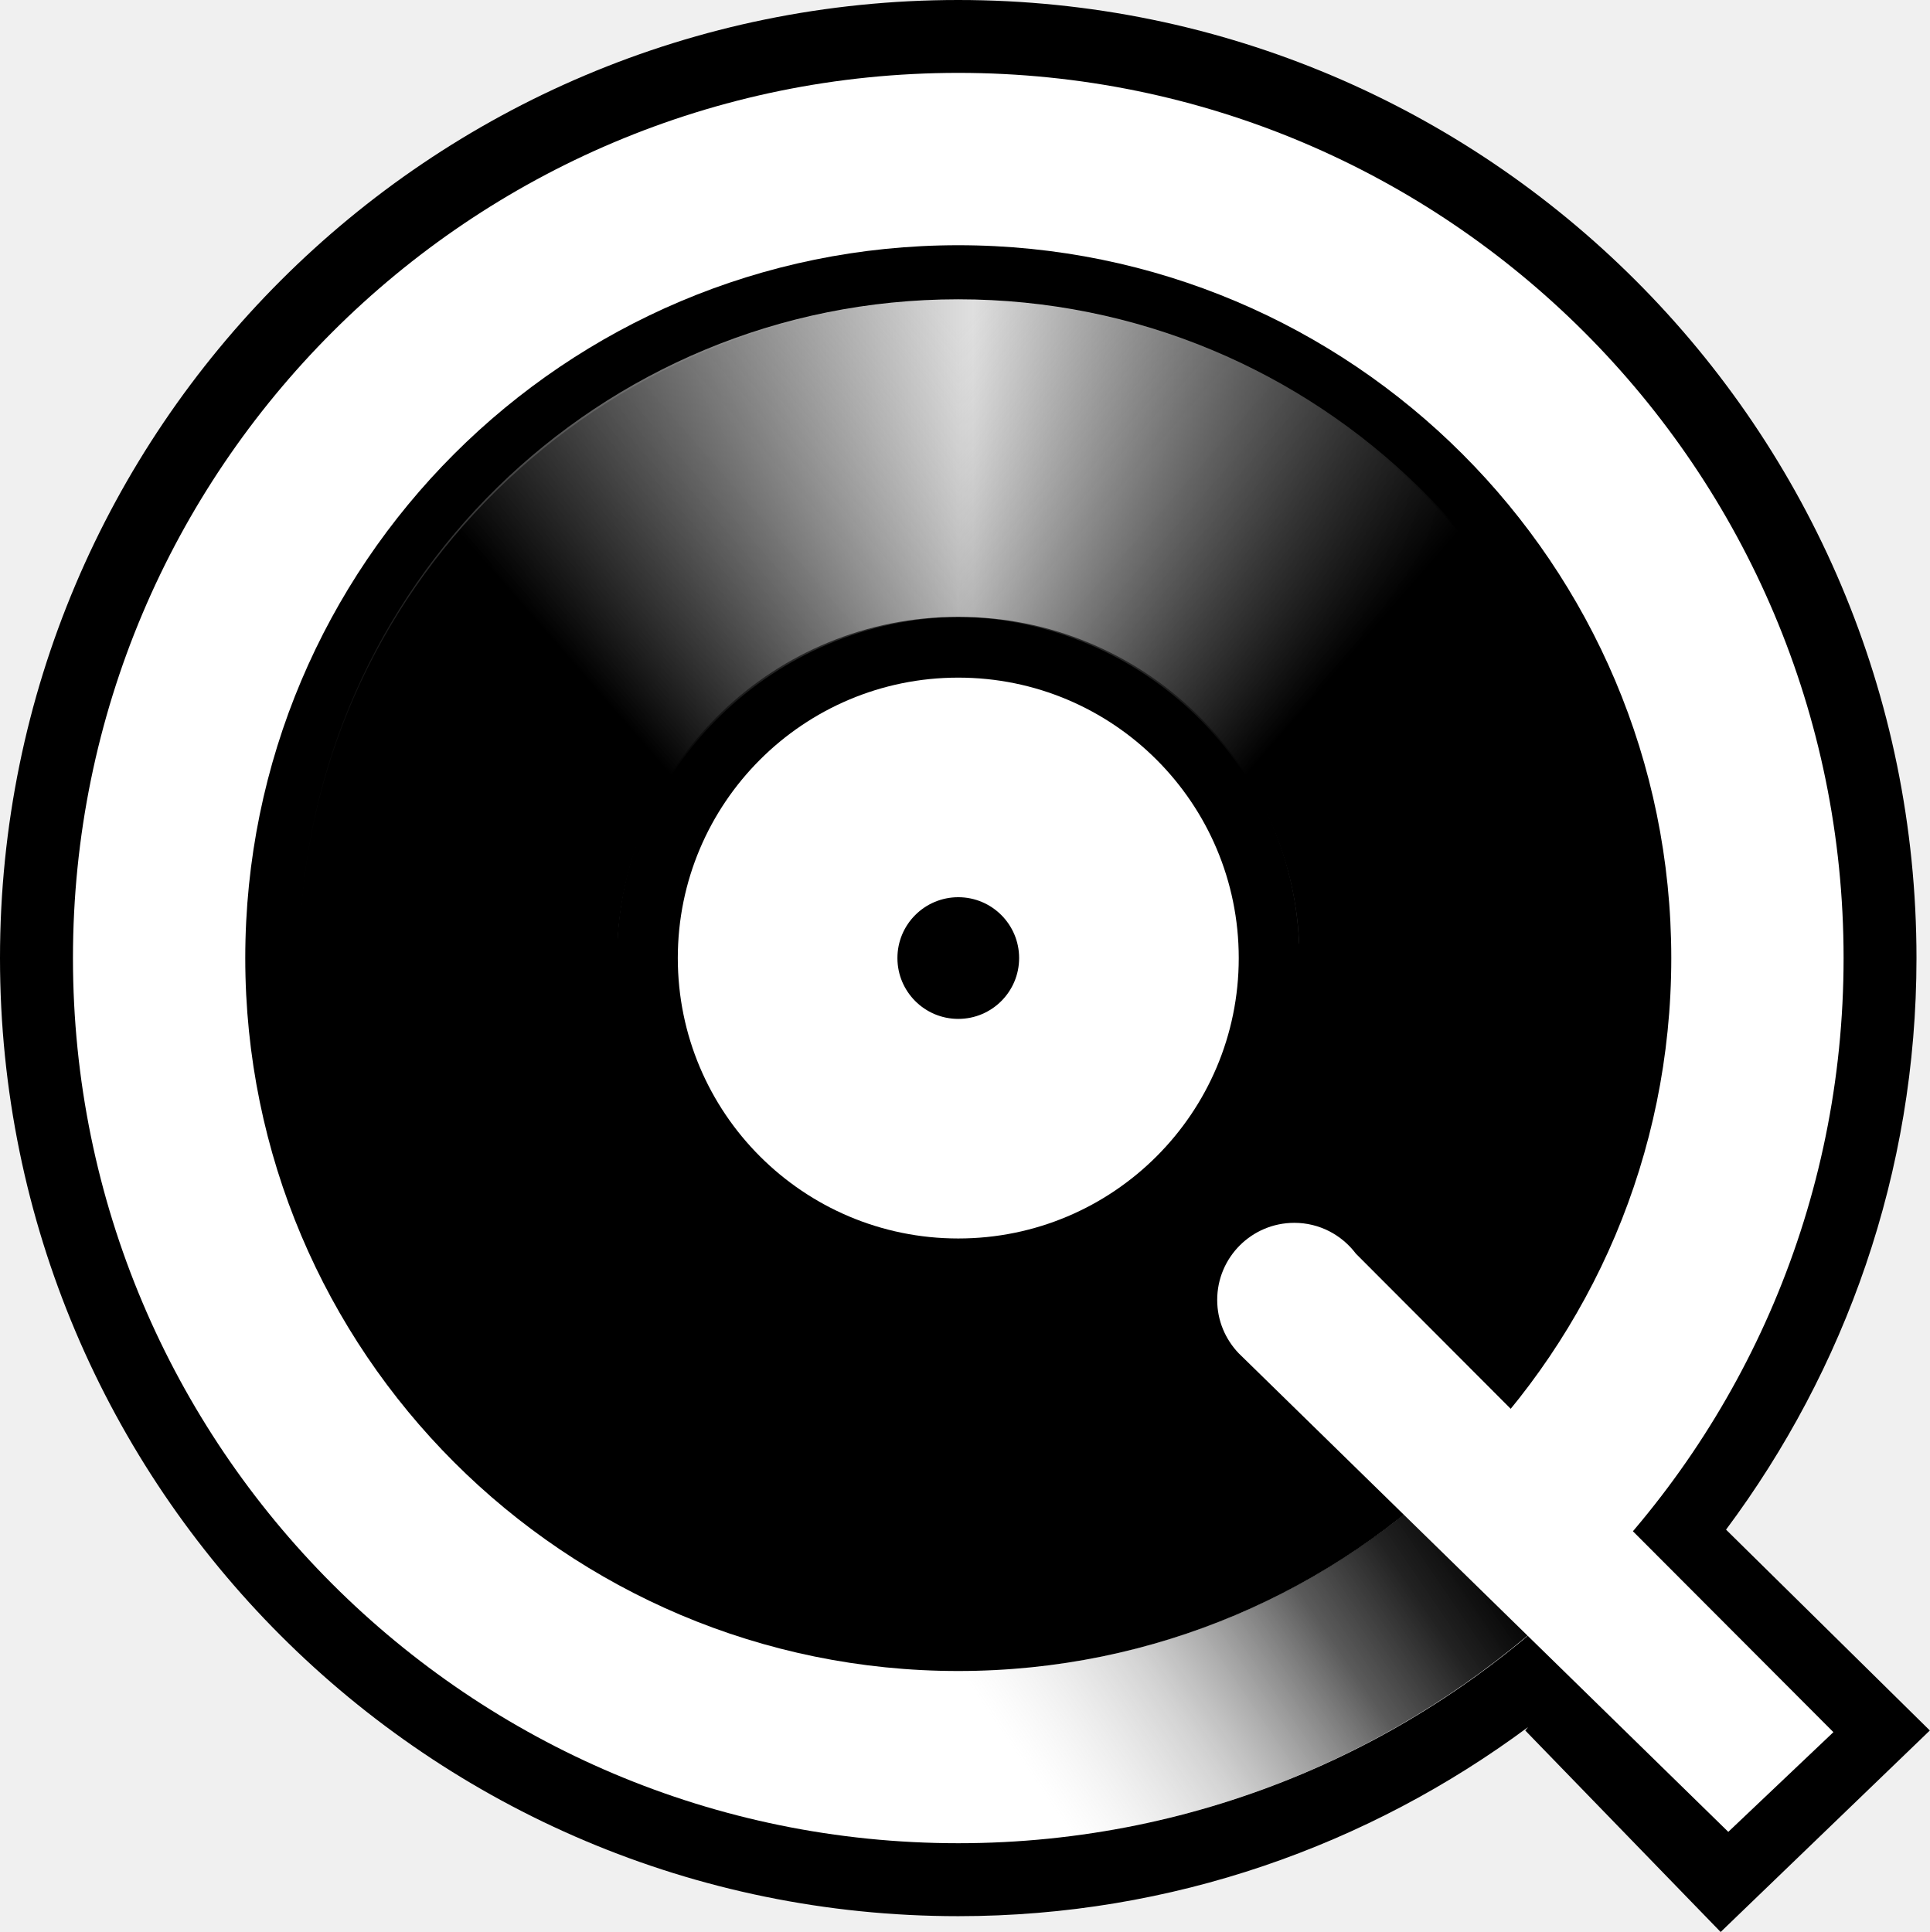
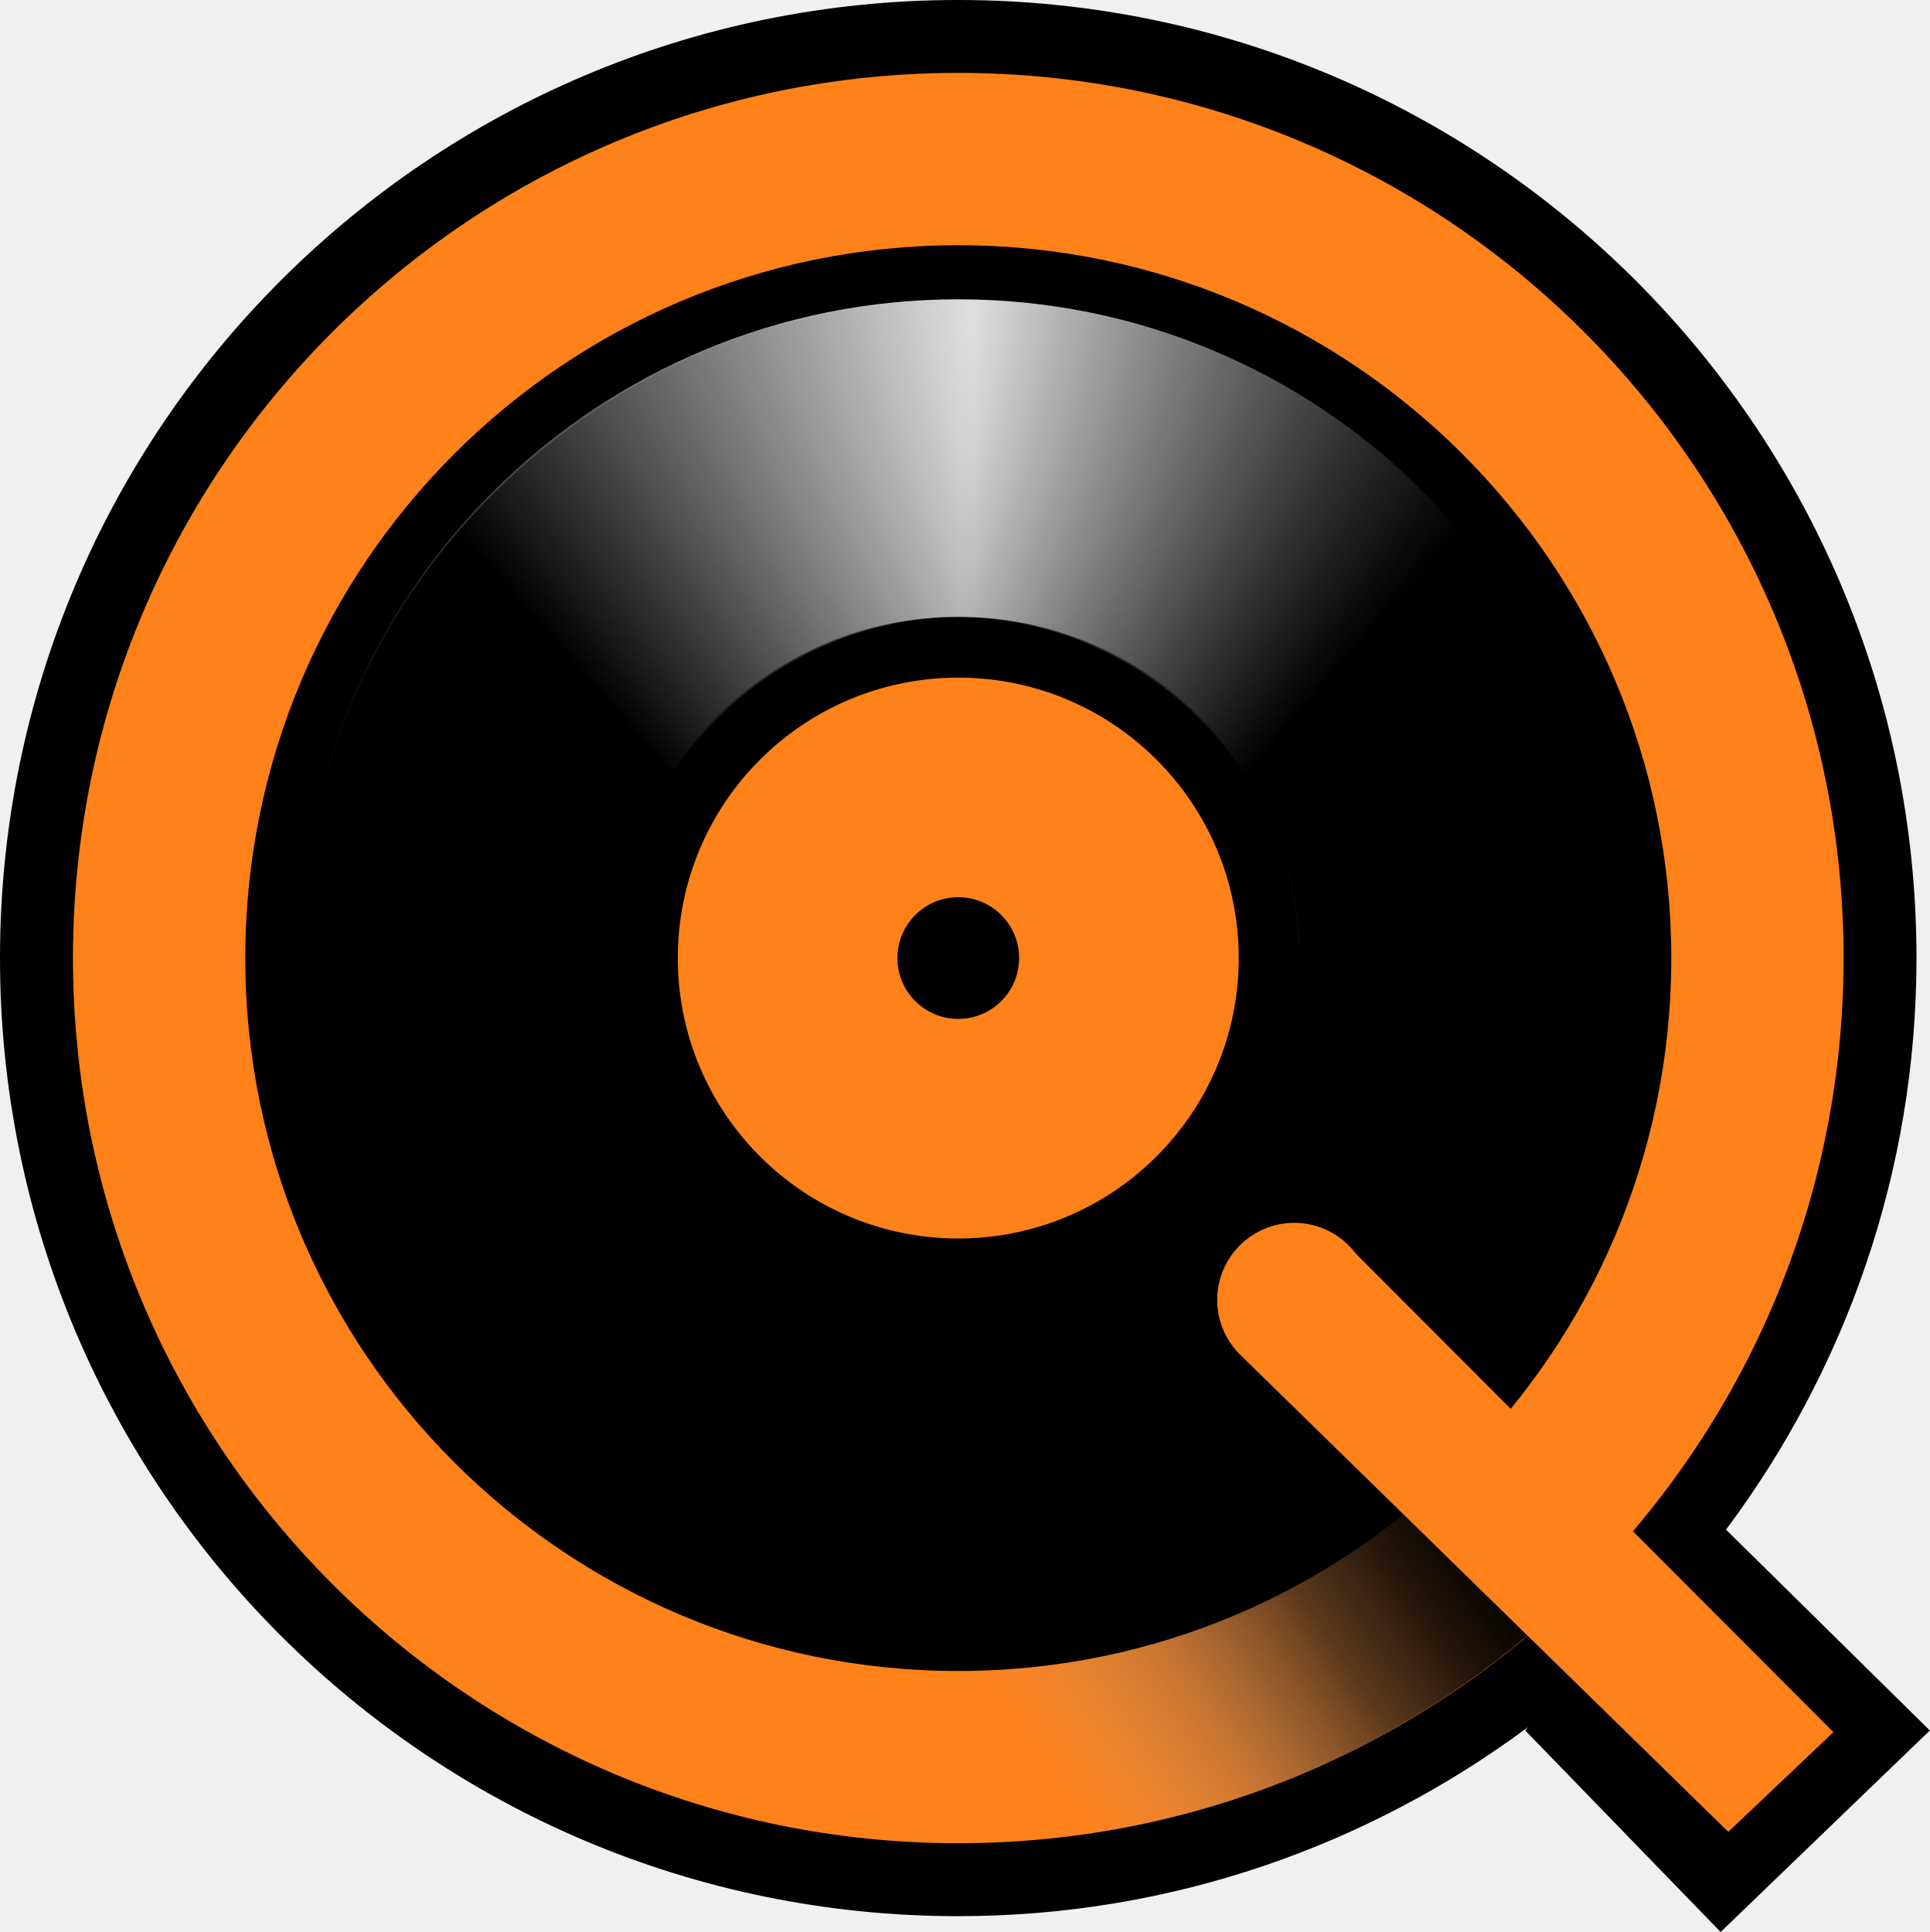
<svg xmlns="http://www.w3.org/2000/svg" version="1.1" id="logos" x="0px" y="0px" viewBox="0 0 31.08 31.12" enable-background="new 0 0 125 40" xml:space="preserve" width="31.08" height="31.12">
  <defs id="defs1263">
- 	
- 	
- 
- 		
- 		
- 		
- 	</defs>
-   <g id="g1660" transform="translate(0,-4.471)">
-     <path d="m 27.798,29.11 c 1.918,-2.572 3.067,-5.751 3.067,-9.206 C 30.865,11.381 23.956,4.471 15.432,4.471 6.909,4.471 0,11.38 0,19.903 c 0,8.523 6.909,15.433 15.433,15.433 3.442,0 6.61,-1.141 9.177,-3.046 l -0.046,0.055 3.147,3.246 3.369,-3.246 z" id="path1182" />
-     <g id="g1240">
-       <circle fill="#ffffff" cx="15.433" cy="19.903" r="14.258" id="circle1184" />
-       <path d="m 15.433,8.421 c -6.342,0 -11.483,5.141 -11.483,11.483 0,6.342 5.141,11.483 11.483,11.483 6.342,0 11.483,-5.141 11.483,-11.483 0,-6.342 -5.142,-11.483 -11.483,-11.483 z m 0,15.999 c -2.495,0 -4.517,-2.022 -4.517,-4.517 0,-2.495 2.022,-4.517 4.517,-4.517 2.495,0 4.517,2.022 4.517,4.517 0,2.495 -2.023,4.517 -4.517,4.517 z" id="path1186" />
-       <circle cx="15.433" cy="19.903" r="0.98" id="circle1188" />
-       <linearGradient id="SVGID_1_" gradientUnits="userSpaceOnUse" x1="4.827" y1="-1172.481" x2="26.039" y2="-1172.481" gradientTransform="matrix(1,0,0,-1,0,-1158)">
-         <stop offset="0" style="stop-color:#000000" id="stop1190" />
-         <stop offset="0.511" style="stop-color:#DFDFDF" id="stop1192" />
-         <stop offset="0.876" style="stop-color:#000000" id="stop1194" />
-       </linearGradient>
-       <path fill="url(#SVGID_1_)" d="m 9.942,19.67 c 0.122,-2.927 2.533,-5.263 5.49,-5.263 2.957,0 5.368,2.336 5.49,5.263 h 5.115 C 25.913,13.917 21.214,9.292 15.431,9.292 9.648,9.292 4.951,13.918 4.827,19.67 Z" id="path1197" style="fill:url(#SVGID_1_)" />
-       <linearGradient id="SVGID_2_" gradientUnits="userSpaceOnUse" x1="15.102" y1="-1168.134" x2="23.418" y2="-1175.382" gradientTransform="matrix(1,0,0,-1,0,-1158)">
-         <stop offset="0.003" style="stop-color:#B5B5B5;stop-opacity:0" id="stop1199" />
-         <stop offset="0.124" style="stop-color:#969696;stop-opacity:0.163" id="stop1201" />
-         <stop offset="0.555" style="stop-color:#2B2B2B;stop-opacity:0.742" id="stop1203" />
-         <stop offset="0.747" style="stop-color:#000000" id="stop1205" />
-       </linearGradient>
-       <path fill="url(#SVGID_2_)" d="m 15.433,9.293 v 5.115 c 2.958,0.037 5.422,2.41 5.493,5.36 h 5.115 C 25.969,13.994 21.216,9.331 15.433,9.293 Z" id="path1208" style="fill:url(#SVGID_2_)" />
-       <linearGradient id="SVGID_3_" gradientUnits="userSpaceOnUse" x1="66.594" y1="-1168.134" x2="74.91" y2="-1175.382" gradientTransform="rotate(180,41.1796,-579)">
-         <stop offset="0.003" style="stop-color:#B5B5B5;stop-opacity:0" id="stop1210" />
-         <stop offset="0.124" style="stop-color:#969696;stop-opacity:0.163" id="stop1212" />
-         <stop offset="0.555" style="stop-color:#2B2B2B;stop-opacity:0.742" id="stop1214" />
-         <stop offset="0.747" style="stop-color:#000000" id="stop1216" />
-       </linearGradient>
-       <path fill="url(#SVGID_3_)" d="m 15.433,9.293 v 5.115 c -2.958,0.037 -5.419,2.41 -5.49,5.36 H 4.827 C 4.899,13.994 9.65,9.331 15.433,9.293 Z" id="path1219" style="fill:url(#SVGID_3_)" />
-       <linearGradient id="SVGID_4_" gradientUnits="userSpaceOnUse" x1="16.761" y1="-1191.352" x2="24.543" y2="-1186.051" gradientTransform="matrix(1,0,0,-1,0,-1158)">
-         <stop offset="0.003" style="stop-color:#B5B5B5;stop-opacity:0" id="stop1221" />
-         <stop offset="0.049" style="stop-color:#A8A8A8;stop-opacity:0.051" id="stop1223" />
-         <stop offset="0.268" style="stop-color:#6C6C6C;stop-opacity:0.298" id="stop1225" />
-         <stop offset="0.426" style="stop-color:#3E3E3E;stop-opacity:0.525" id="stop1227" />
-         <stop offset="0.559" style="stop-color:#1C1C1C;stop-opacity:0.725" id="stop1229" />
-         <stop offset="0.721" style="stop-color:#070707;stop-opacity:0.89" id="stop1231" />
-         <stop offset="0.868" style="stop-color:#000000" id="stop1233" />
-       </linearGradient>
-       <path fill="url(#SVGID_4_)" d="m 22.994,28.541 c -2.02,1.77 -4.665,2.845 -7.562,2.845 -0.012,0 -0.023,-10e-4 -0.034,-10e-4 v 2.775 c 0.012,0 0.023,0.001 0.034,0.001 3.593,0 6.874,-1.332 9.381,-3.526 -0.6,-0.703 -1.226,-1.386 -1.819,-2.094 z" id="path1236" style="fill:url(#SVGID_4_)" />
-       <path fill="#ffffff" d="m 29.527,32.372 -7.691,-7.708 c -0.227,-0.301 -0.586,-0.496 -0.991,-0.496 -0.686,0 -1.242,0.556 -1.242,1.242 0,0.334 0.133,0.637 0.348,0.861 v 0 0 c 0.014,0.015 0.03,0.03 0.045,0.044 l 7.838,7.663 z" id="path1238" />
-     </g>
-   </g>
+     <linearGradient id="SVGID_1_" gradientUnits="userSpaceOnUse" x1="4.827" y1="-1172.481" x2="26.039" y2="-1172.481" gradientTransform="matrix(1,0,0,-1,0,-1162.471)">
+       <stop offset="0" style="stop-color:#000000" id="stop1190" />
+       <stop offset="0.511" style="stop-color:#DFDFDF" id="stop1192" />
+       <stop offset="0.876" style="stop-color:#000000" id="stop1194" />
+     </linearGradient>
+     <linearGradient id="SVGID_2_" gradientUnits="userSpaceOnUse" x1="15.102" y1="-1168.134" x2="23.418" y2="-1175.382" gradientTransform="matrix(1,0,0,-1,0,-1162.471)">
+       <stop offset="0.003" style="stop-color:#B5B5B5;stop-opacity:0" id="stop1199" />
+       <stop offset="0.124" style="stop-color:#969696;stop-opacity:0.163" id="stop1201" />
+       <stop offset="0.555" style="stop-color:#2B2B2B;stop-opacity:0.742" id="stop1203" />
+       <stop offset="0.747" style="stop-color:#000000" id="stop1205" />
+     </linearGradient>
+     <linearGradient id="SVGID_3_" gradientUnits="userSpaceOnUse" x1="66.594" y1="-1168.134" x2="74.91" y2="-1175.382" gradientTransform="rotate(180,41.1796,-581.2355)">
+       <stop offset="0.003" style="stop-color:#B5B5B5;stop-opacity:0" id="stop1210" />
+       <stop offset="0.124" style="stop-color:#969696;stop-opacity:0.163" id="stop1212" />
+       <stop offset="0.555" style="stop-color:#2B2B2B;stop-opacity:0.742" id="stop1214" />
+       <stop offset="0.747" style="stop-color:#000000" id="stop1216" />
+     </linearGradient>
+     <linearGradient id="SVGID_4_" gradientUnits="userSpaceOnUse" x1="16.761" y1="-1191.352" x2="24.543" y2="-1186.051" gradientTransform="matrix(1,0,0,-1,0,-1162.471)">
+       <stop offset="0.003" style="stop-color:#B5B5B5;stop-opacity:0" id="stop1221" />
+       <stop offset="0.049" style="stop-color:#A8A8A8;stop-opacity:0.051" id="stop1223" />
+       <stop offset="0.268" style="stop-color:#6C6C6C;stop-opacity:0.298" id="stop1225" />
+       <stop offset="0.426" style="stop-color:#3E3E3E;stop-opacity:0.525" id="stop1227" />
+       <stop offset="0.559" style="stop-color:#1C1C1C;stop-opacity:0.725" id="stop1229" />
+       <stop offset="0.721" style="stop-color:#070707;stop-opacity:0.89" id="stop1231" />
+       <stop offset="0.868" style="stop-color:#000000" id="stop1233" />
+     </linearGradient>
+   </defs>
+   <path d="m 27.798,24.639 c 1.918,-2.572 3.067,-5.751 3.067,-9.206 C 30.865,6.91 23.956,0 15.432,0 6.909,0 0,6.909 0,15.432 c 0,8.523 6.909,15.433 15.433,15.433 3.442,0 6.61,-1.141 9.177,-3.046 l -0.046,0.055 3.147,3.246 3.369,-3.246 z" id="path1182" />
+   <circle fill="#ffffff" cx="15.433" cy="15.432" r="14.258" id="circle1184" style="fill:#ff8119;fill-opacity:1" />
+   <path d="M 15.433,3.95 C 9.091,3.95 3.95,9.091 3.95,15.433 c 0,6.342 5.141,11.483 11.483,11.483 6.342,0 11.483,-5.141 11.483,-11.483 C 26.916,9.091 21.774,3.95 15.433,3.95 Z m 0,15.999 c -2.495,0 -4.517,-2.022 -4.517,-4.517 0,-2.495 2.022,-4.517 4.517,-4.517 2.495,0 4.517,2.022 4.517,4.517 0,2.495 -2.023,4.517 -4.517,4.517 z" id="path1186" />
+   <circle cx="15.433" cy="15.432" r="0.98" id="circle1188" />
+   <path fill="url(#SVGID_1_)" d="m 9.942,15.199 c 0.122,-2.927 2.533,-5.263 5.49,-5.263 2.957,0 5.368,2.336 5.49,5.263 h 5.115 C 25.913,9.446 21.214,4.821 15.431,4.821 9.648,4.821 4.951,9.447 4.827,15.199 Z" id="path1197" style="fill:url(#SVGID_1_)" />
+   <path fill="url(#SVGID_2_)" d="m 15.433,4.822 v 5.115 c 2.958,0.037 5.422,2.41 5.493,5.36 h 5.115 C 25.969,9.523 21.216,4.86 15.433,4.822 Z" id="path1208" style="fill:url(#SVGID_2_)" />
+   <path fill="url(#SVGID_3_)" d="m 15.433,4.822 v 5.115 c -2.958,0.037 -5.419,2.41 -5.49,5.36 H 4.827 C 4.899,9.523 9.65,4.86 15.433,4.822 Z" id="path1219" style="fill:url(#SVGID_3_)" />
+   <path fill="url(#SVGID_4_)" d="m 22.994,24.07 c -2.02,1.77 -4.665,2.845 -7.562,2.845 -0.012,0 -0.023,-10e-4 -0.034,-10e-4 v 2.775 c 0.012,0 0.023,0.001 0.034,0.001 3.593,0 6.874,-1.332 9.381,-3.526 -0.6,-0.703 -1.226,-1.386 -1.819,-2.094 z" id="path1236" style="fill:url(#SVGID_4_)" />
+   <path fill="#ffffff" d="m 29.527,27.901 -7.691,-7.708 c -0.227,-0.301 -0.586,-0.496 -0.991,-0.496 -0.686,0 -1.242,0.556 -1.242,1.242 0,0.334 0.133,0.637 0.348,0.861 v 0 0 c 0.014,0.015 0.03,0.03 0.045,0.044 l 7.838,7.663 z" id="path1238" style="fill:#ff8119;fill-opacity:1" />
</svg>
